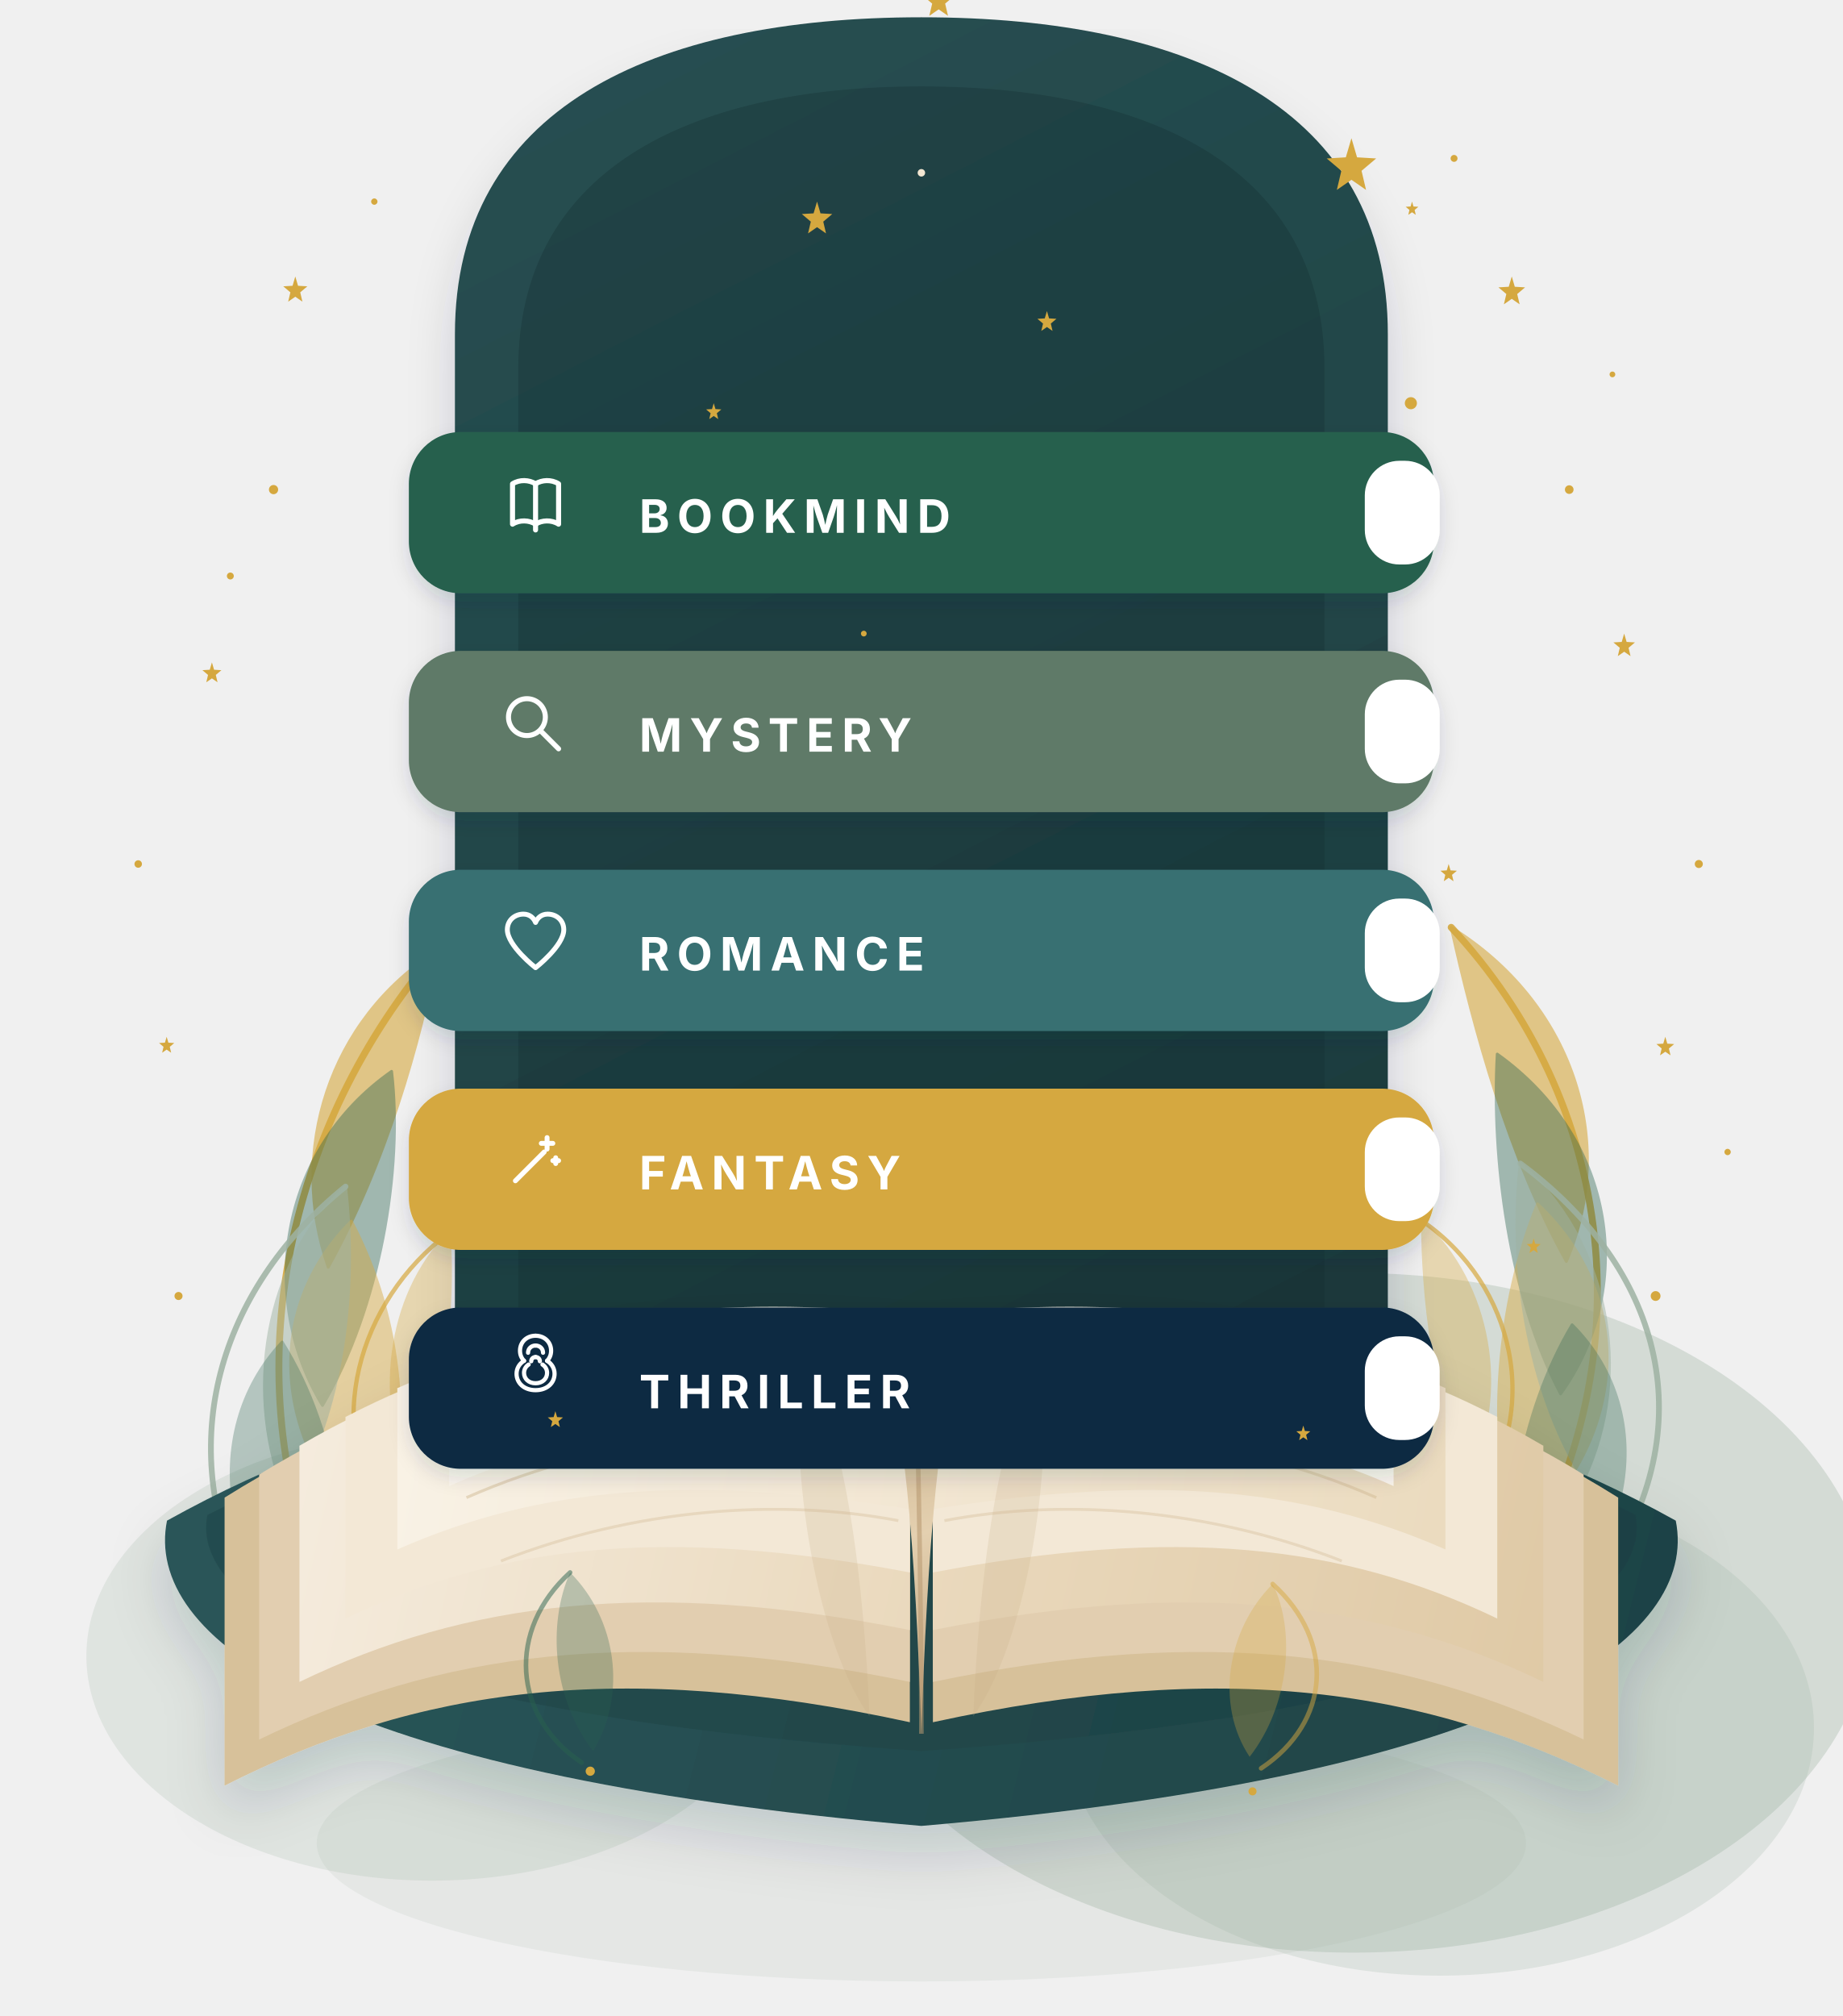
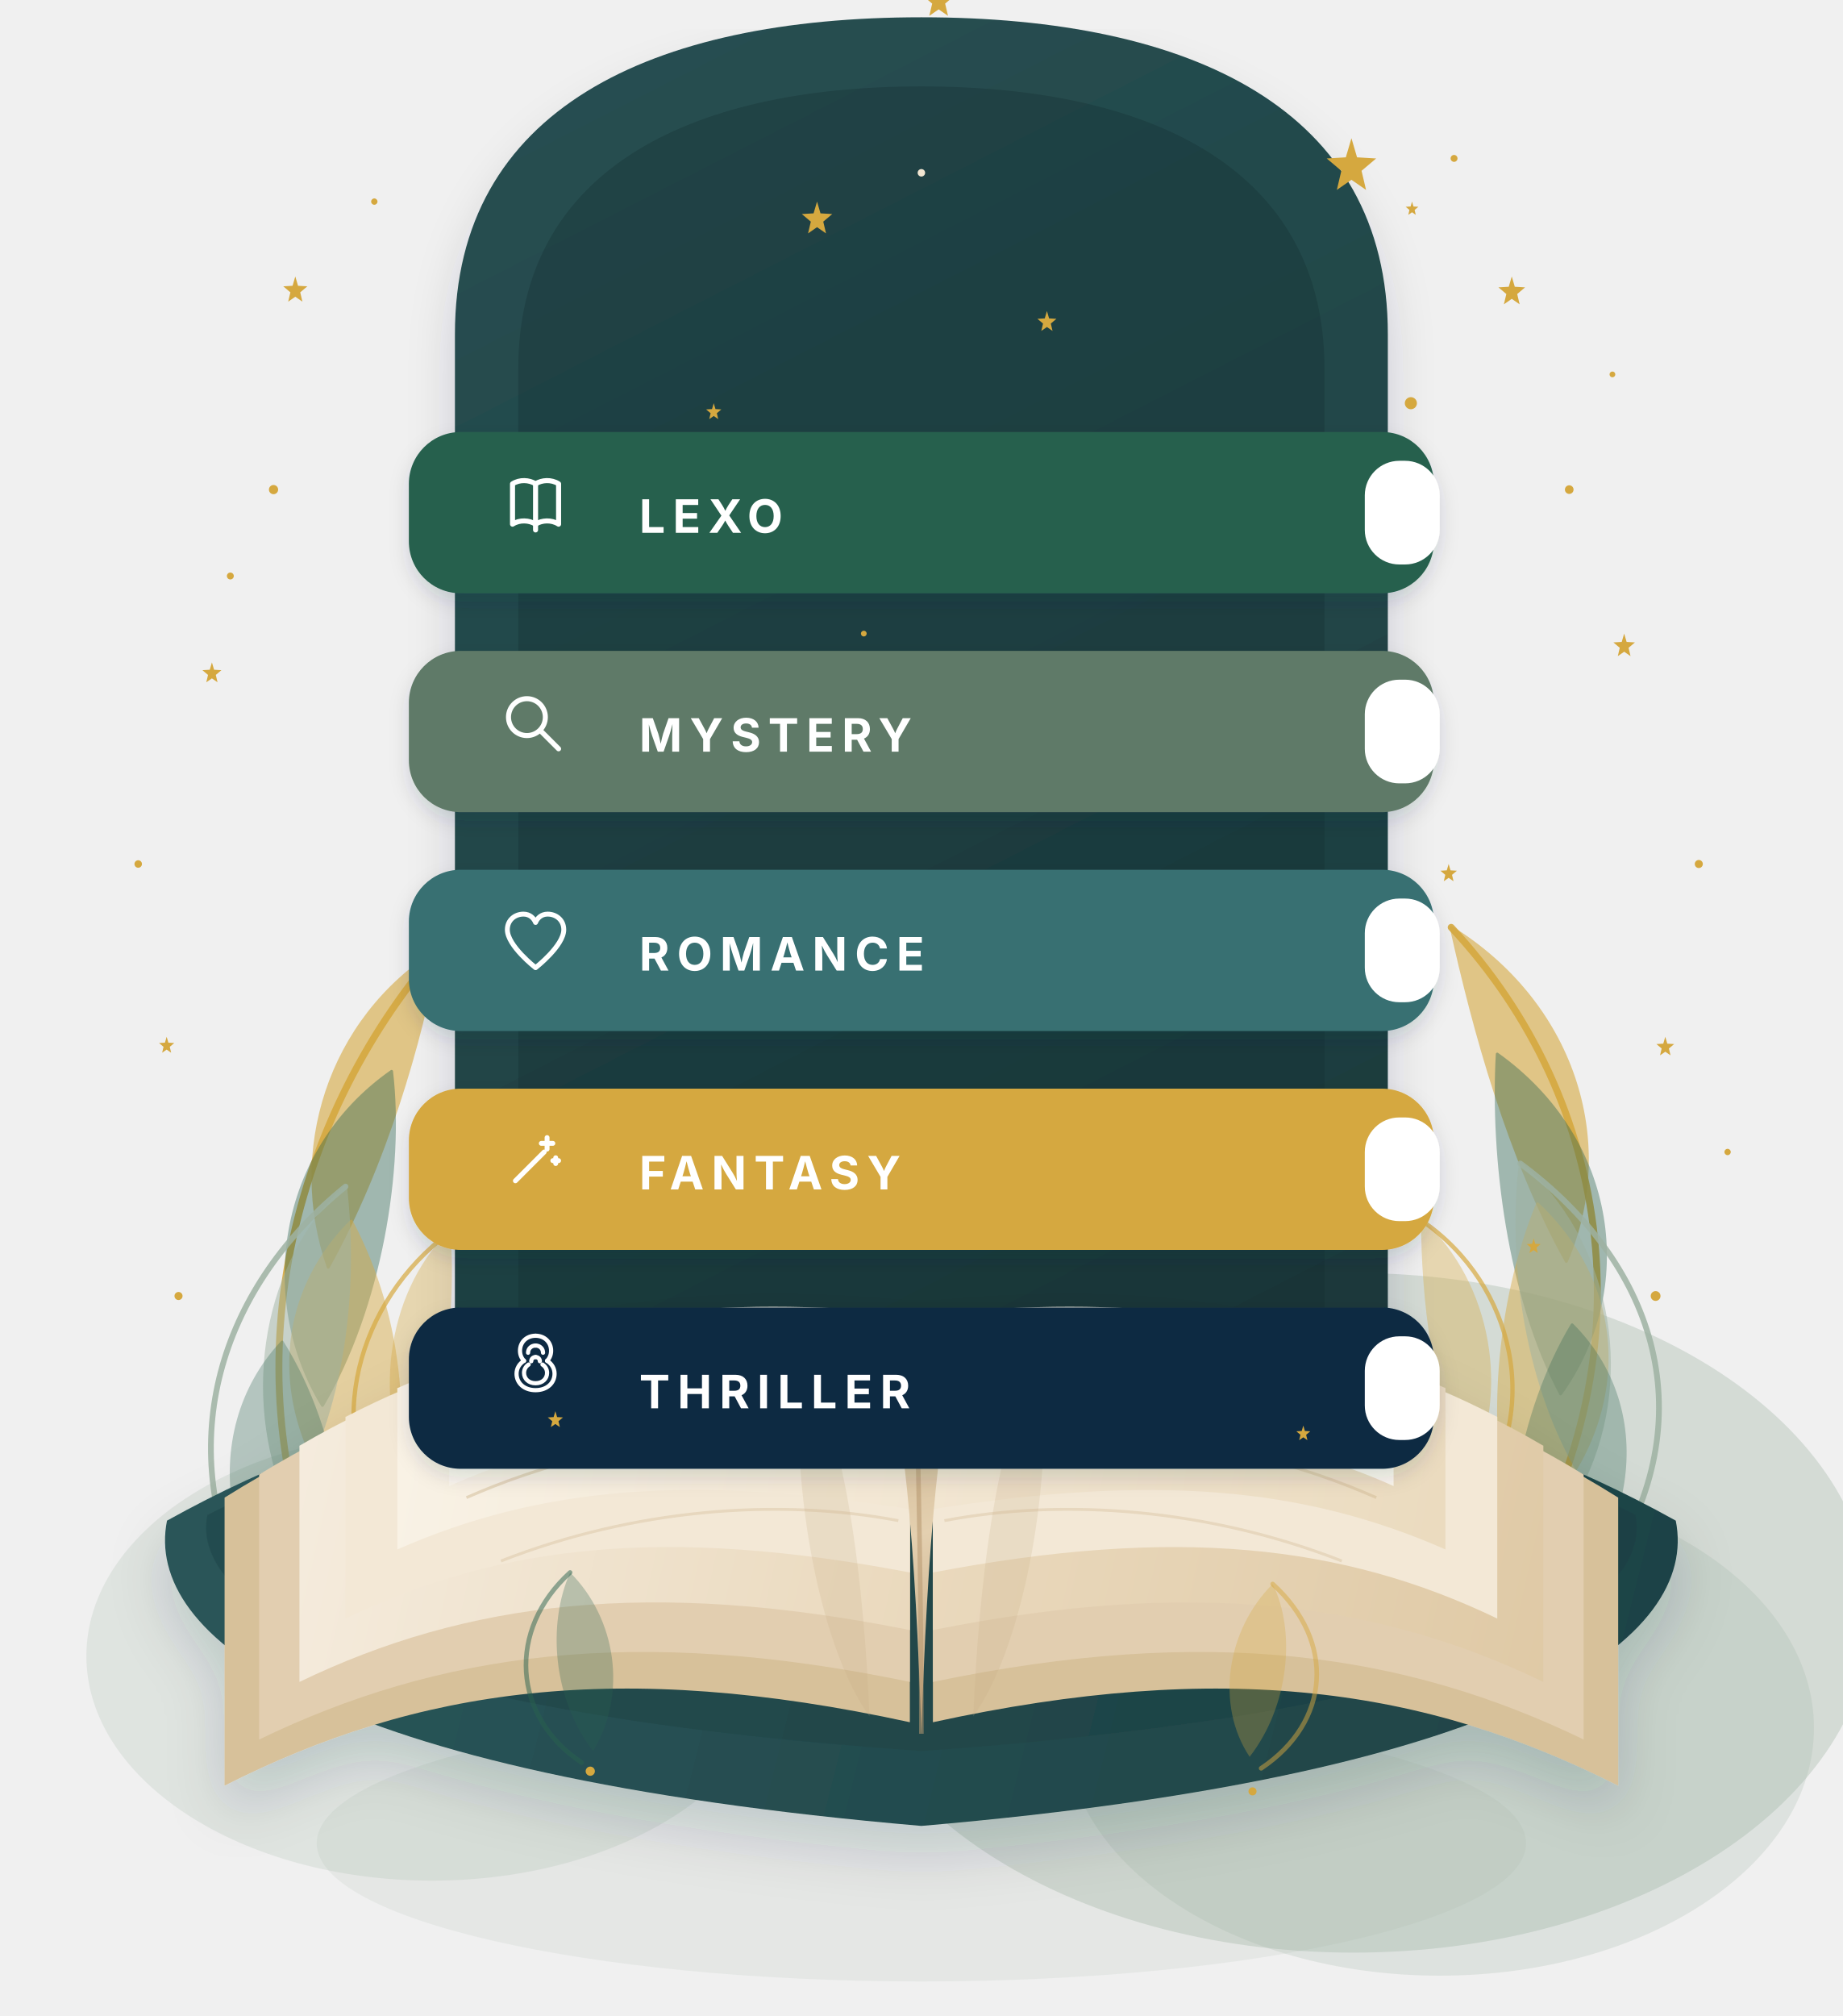
<svg xmlns="http://www.w3.org/2000/svg" viewBox="0 0 640 700" fill="none" role="img" aria-labelledby="heroArtTitle">
  <defs>
    <linearGradient id="archGrad" x1="190" y1="6" x2="450" y2="515" gradientUnits="userSpaceOnUse">
      <stop stop-color="#274f52" />
      <stop offset="0.55" stop-color="#204446" />
      <stop offset="1" stop-color="#193638" />
    </linearGradient>
    <linearGradient id="coverGrad" x1="80" y1="520" x2="560" y2="640" gradientUnits="userSpaceOnUse">
      <stop stop-color="#2a5558" />
      <stop offset="1" stop-color="#1e4346" />
    </linearGradient>
    <linearGradient id="pageTop" x1="80" y1="480" x2="560" y2="560" gradientUnits="userSpaceOnUse">
      <stop stop-color="#fbf6ec" />
      <stop offset="0.5" stop-color="#f2e6d2" />
      <stop offset="1" stop-color="#e8d7b8" />
    </linearGradient>
    <linearGradient id="pageMid" x1="100" y1="500" x2="540" y2="600" gradientUnits="userSpaceOnUse">
      <stop stop-color="#f5ecde" />
      <stop offset="0.5" stop-color="#ead9bd" />
      <stop offset="1" stop-color="#dfc9a5" />
    </linearGradient>
    <linearGradient id="spineGrad" x1="300" y1="470" x2="340" y2="610" gradientUnits="userSpaceOnUse">
      <stop stop-color="#c4aa82" />
      <stop offset="0.45" stop-color="#e4d0b0" />
      <stop offset="1" stop-color="#b6976f" />
    </linearGradient>
    <filter id="archShadow" x="-15%" y="-10%" width="130%" height="130%">
      <feDropShadow dx="0" dy="10" stdDeviation="8" flood-color="#102b43" flood-opacity="0.16" />
    </filter>
    <filter id="bookShadow" x="-20%" y="-15%" width="140%" height="140%">
      <feDropShadow dx="0" dy="10" stdDeviation="10" flood-color="#102b43" flood-opacity="0.16" />
    </filter>
    <filter id="barShadow" x="-8%" y="-30%" width="116%" height="160%">
      <feDropShadow dx="0" dy="3" stdDeviation="3.5" flood-color="#102b43" flood-opacity="0.14" />
    </filter>
  </defs>
  <ellipse cx="470" cy="560" rx="180" ry="118" fill="#9db2a2" opacity="0.34" />
  <ellipse cx="500" cy="600" rx="130" ry="86" fill="#9db2a2" opacity="0.22" />
  <ellipse cx="150" cy="575" rx="120" ry="78" fill="#9db2a2" opacity="0.2" />
  <ellipse cx="320" cy="640" rx="210" ry="48" fill="#9db2a2" opacity="0.14" />
  <path d="M158 515 V116 C158 38 226 6 320 6 C414 6 482 38 482 116 V515 Z" fill="url(#archGrad)" filter="url(#archShadow)" />
  <path d="M180 507 V128 C180 60 238 30 320 30 C402 30 460 60 460 128 V507 Z" fill="#132c2e" opacity="0.32" />
  <g fill="#d5a83f">
    <path transform="translate(278 70) scale(0.48)" d="M12 0 L14.5 8.5 L23 9 L16.5 14.5 L18.5 23 L12 18.5 L5.5 23 L7.5 14.5 L1 9 L9.5 8.5 Z" />
    <path transform="translate(360 108) scale(0.3)" d="M12 0 L14.5 8.5 L23 9 L16.5 14.5 L18.5 23 L12 18.5 L5.5 23 L7.5 14.5 L1 9 L9.5 8.5 Z" />
    <path transform="translate(245 140) scale(0.24)" d="M12 0 L14.5 8.5 L23 9 L16.5 14.5 L18.5 23 L12 18.5 L5.5 23 L7.5 14.5 L1 9 L9.5 8.5 Z" />
    <circle cx="340" cy="160" r="1.6" />
    <circle cx="280" cy="190" r="1.3" />
    <circle cx="370" cy="195" r="1.1" fill="#f2e6d2" />
    <circle cx="300" cy="220" r="1" />
    <circle cx="350" cy="230" r="1.2" />
  </g>
  <g stroke-linecap="round" stroke-linejoin="round">
    <path d="M116 560 C78 480 100 390 152 330" stroke="#d5a83f" stroke-width="2.4" fill="none" opacity="0.9" />
    <path d="M152 330 C114 354 100 400 114 440 C134 404 146 362 152 330 Z" fill="#d5a83f" opacity="0.6" stroke="#d5a83f" stroke-width="1" />
    <path d="M136 372 C96 400 90 452 112 488 C132 454 140 406 136 372 Z" fill="#28614e" opacity="0.4" stroke="#28614e" stroke-width="1" />
    <path d="M122 424 C88 458 98 508 132 536 C144 500 140 458 122 424 Z" fill="#d5a83f" opacity="0.46" stroke="#d5a83f" stroke-width="1" />
    <path d="M84 550 C60 498 78 446 120 412" stroke="#9db2a2" stroke-width="2" fill="none" opacity="0.85" />
    <path d="M120 412 C92 438 84 484 100 522 C120 490 124 446 120 412 Z" fill="#9db2a2" opacity="0.5" stroke="#9db2a2" stroke-width="1" />
    <path d="M98 466 C68 498 78 550 114 576 C124 542 118 498 98 466 Z" fill="#28614e" opacity="0.3" stroke="#28614e" stroke-width="1" />
    <path d="M134 528 C112 496 124 452 156 428" stroke="#d5a83f" stroke-width="1.5" fill="none" opacity="0.7" />
    <path d="M156 428 C134 450 130 488 144 516 C154 490 158 454 156 428 Z" fill="#d5a83f" opacity="0.36" stroke="#d5a83f" stroke-width="0.9" />
  </g>
  <g stroke-linecap="round" stroke-linejoin="round">
    <path d="M524 552 C574 472 560 382 504 322" stroke="#d5a83f" stroke-width="2.4" fill="none" opacity="0.9" />
    <path d="M504 322 C546 348 562 396 544 438 C524 402 512 358 504 322 Z" fill="#d5a83f" opacity="0.6" stroke="#d5a83f" stroke-width="1" />
    <path d="M520 366 C562 396 568 448 542 484 C524 450 518 402 520 366 Z" fill="#28614e" opacity="0.4" stroke="#28614e" stroke-width="1" />
    <path d="M534 418 C572 454 562 506 526 534 C516 498 520 452 534 418 Z" fill="#d5a83f" opacity="0.46" stroke="#d5a83f" stroke-width="1" />
    <path d="M560 542 C592 490 574 438 528 404" stroke="#9db2a2" stroke-width="2" fill="none" opacity="0.85" />
    <path d="M528 404 C558 430 568 476 550 514 C530 482 524 438 528 404 Z" fill="#9db2a2" opacity="0.5" stroke="#9db2a2" stroke-width="1" />
    <path d="M546 460 C578 492 566 544 528 568 C520 534 528 490 546 460 Z" fill="#28614e" opacity="0.3" stroke="#28614e" stroke-width="1" />
    <path d="M512 522 C536 490 526 446 494 424" stroke="#d5a83f" stroke-width="1.5" fill="none" opacity="0.7" />
    <path d="M494 424 C518 446 524 484 510 512 C498 486 494 450 494 424 Z" fill="#d5a83f" opacity="0.36" stroke="#d5a83f" stroke-width="0.9" />
  </g>
  <g filter="url(#bookShadow)">
    <path d="M58 528              C130 488 210 470 320 484              C430 470 510 488 582 528              C590 568 530 616 320 634              C110 616 50 568 58 528 Z" fill="url(#coverGrad)" />
    <path d="M72 526 C140 492 210 478 320 490 C430 478 500 492 568 526 C574 556 520 594 320 608 C120 594 66 556 72 526 Z" fill="#1a3d40" opacity="0.35" />
    <path d="M78 520 C145 478 215 462 316 482 L316 598 C215 576 145 586 78 620 Z" fill="#d7c19a" />
    <path d="M90 512 C152 474 220 460 316 478 L316 584 C220 564 152 574 90 604 Z" fill="#e2ceb0" />
    <path d="M104 502 C162 468 226 456 316 472 L316 566 C226 548 162 556 104 584 Z" fill="url(#pageMid)" />
    <path d="M120 492 C174 464 232 454 316 466 L316 546 C232 530 174 536 120 562 Z" fill="#f3e8d6" />
    <path d="M138 482 C188 460 240 452 316 460 L316 524 C240 512 188 516 138 538 Z" fill="url(#pageTop)" />
    <path d="M156 474 C200 456 248 450 316 456 L316 504 C248 494 200 496 156 516 Z" fill="#fbf6ec" />
    <path d="M562 520 C495 478 425 462 324 482 L324 598 C425 576 495 586 562 620 Z" fill="#d7c19a" />
    <path d="M550 512 C488 474 420 460 324 478 L324 584 C420 564 488 574 550 604 Z" fill="#e2ceb0" />
    <path d="M536 502 C478 468 414 456 324 472 L324 566 C414 548 478 556 536 584 Z" fill="url(#pageMid)" />
    <path d="M520 492 C466 464 408 454 324 466 L324 546 C408 530 466 536 520 562 Z" fill="#f3e8d6" />
    <path d="M502 482 C452 460 400 452 324 460 L324 524 C400 512 452 516 502 538 Z" fill="url(#pageTop)" />
    <path d="M484 474 C440 456 392 450 324 456 L324 504 C392 494 440 496 484 516 Z" fill="#fbf6ec" />
    <path d="M304 462 C314 484 318 540 320 602 C322 540 326 484 336 462 C326 456 314 456 304 462 Z" fill="url(#spineGrad)" />
    <path d="M318 468 C319 510 320 560 320 602" stroke="#b6976f" stroke-width="1.6" opacity="0.55" />
    <path d="M150 498 C205 474 260 468 308 480" stroke="#d2bb96" stroke-width="1.15" opacity="0.7" />
    <path d="M162 520 C212 498 266 494 310 504" stroke="#d2bb96" stroke-width="1" opacity="0.5" />
    <path d="M174 542 C220 524 270 520 312 528" stroke="#d2bb96" stroke-width="1" opacity="0.38" />
    <path d="M490 498 C435 474 380 468 332 480" stroke="#d2bb96" stroke-width="1.15" opacity="0.7" />
    <path d="M478 520 C428 498 374 494 330 504" stroke="#d2bb96" stroke-width="1" opacity="0.5" />
    <path d="M466 542 C420 524 370 520 328 528" stroke="#d2bb96" stroke-width="1" opacity="0.38" />
    <path d="M278 470 C294 496 300 550 302 596 C286 574 274 520 278 470 Z" fill="#c4aa82" opacity="0.2" />
    <path d="M362 470 C346 496 340 550 338 596 C354 574 366 520 362 470 Z" fill="#c4aa82" opacity="0.2" />
  </g>
  <g font-family="Inter, system-ui, sans-serif" font-size="16" font-weight="700" letter-spacing="2.6" fill="#ffffff">
    <g filter="url(#barShadow)">
      <rect x="142" y="150" width="356" height="56" rx="18" fill="#28614e" />
      <rect x="474" y="160" width="26" height="36" rx="12" fill="#ffffff" />
      <g transform="translate(174 164)" stroke="#ffffff" stroke-width="1.75" fill="none" stroke-linecap="round" stroke-linejoin="round">
        <path d="M12 4v16" />
        <path d="M12 4c-2.2-1.4-5.5-1.6-8 0v14c2.5-1.6 5.8-1.4 8 0" />
        <path d="M12 4c2.2-1.4 5.5-1.6 8 0v14c-2.5-1.6-5.8-1.4-8 0" />
      </g>
-       <text x="222" y="185">BOOKMIND</text>
+       <text x="222" y="185">LEXO</text>
    </g>
    <g filter="url(#barShadow)">
      <rect x="142" y="226" width="356" height="56" rx="18" fill="#5f7a68" />
      <rect x="474" y="236" width="26" height="36" rx="12" fill="#ffffff" />
      <g transform="translate(174 240)" stroke="#ffffff" stroke-width="1.75" fill="none" stroke-linecap="round">
        <circle cx="9" cy="9" r="6.4" />
        <path d="M14 14 L20 20" />
      </g>
      <text x="222" y="261">MYSTERY</text>
    </g>
    <g filter="url(#barShadow)">
      <rect x="142" y="302" width="356" height="56" rx="18" fill="#376f72" />
      <rect x="474" y="312" width="26" height="36" rx="12" fill="#ffffff" />
      <g transform="translate(174 315)" stroke="#ffffff" stroke-width="1.7" fill="none" stroke-linecap="round" stroke-linejoin="round">
        <path d="M12 21 C12 21 2.2 13.4 2.2 7.8 C2.2 4.5 4.8 2.4 7.8 2.4 C10 2.4 11.4 3.8 12 5.3 C12.6 3.8 14 2.4 16.2 2.4 C19.2 2.4 21.8 4.5 21.8 7.8 C21.8 13.4 12 21 12 21 Z" />
      </g>
      <text x="222" y="337">ROMANCE</text>
    </g>
    <g filter="url(#barShadow)">
      <rect x="142" y="378" width="356" height="56" rx="18" fill="#d5a83f" />
      <rect x="474" y="388" width="26" height="36" rx="12" fill="#ffffff" />
      <g transform="translate(174 391)" stroke="#ffffff" stroke-width="1.7" fill="none" stroke-linecap="round" stroke-linejoin="round">
        <path d="M5 19 L15 9" />
        <path d="M16 4v4" />
        <path d="M14 6h4" />
        <path d="M19 11v2" />
        <path d="M18 12h2" />
      </g>
      <text x="222" y="413">FANTASY</text>
    </g>
    <g filter="url(#barShadow)">
      <rect x="142" y="454" width="356" height="56" rx="18" fill="#102b43" />
      <rect x="474" y="464" width="26" height="36" rx="12" fill="#ffffff" />
      <g transform="translate(174 461)" stroke="#ffffff" stroke-width="1.45" fill="none" stroke-linecap="round">
        <path d="M12 2.8c-3.1 0-5.4 2.2-5.4 5.2 0 1.4.5 2.6 1.4 3.5" />
        <path d="M12 2.8c3.1 0 5.4 2.2 5.4 5.2 0 1.4-.5 2.6-1.4 3.5" />
        <path d="M8 11.5c-1.6 1-2.6 2.6-2.6 4.5 0 3.2 2.6 5.7 6.6 5.7s6.6-2.5 6.6-5.7c0-1.9-1-3.5-2.6-4.5" />
        <path d="M12 6.2c-1.5 0-2.6 1.1-2.6 2.5" />
        <path d="M12 6.2c1.5 0 2.6 1.1 2.6 2.5" />
        <path d="M9.6 12.8c-1 .65-1.6 1.7-1.6 2.9 0 2 1.6 3.6 4 3.6s4-1.6 4-3.6c0-1.2-.6-2.25-1.6-2.9" />
        <path d="M12 10.2c-.85 0-1.5.65-1.5 1.45" />
        <path d="M12 10.2c.85 0 1.5.65 1.5 1.45" />
      </g>
      <text x="222" y="489">THRILLER</text>
    </g>
  </g>
  <g fill="#d5a83f">
    <path transform="translate(460 48) scale(0.78)" d="M12 0 L14.5 8.5 L23 9 L16.5 14.5 L18.5 23 L12 18.5 L5.5 23 L7.5 14.5 L1 9 L9.5 8.5 Z" />
    <path transform="translate(520 96) scale(0.42)" d="M12 0 L14.5 8.5 L23 9 L16.5 14.5 L18.5 23 L12 18.5 L5.5 23 L7.5 14.5 L1 9 L9.5 8.5 Z" />
    <path transform="translate(98 96) scale(0.38)" d="M12 0 L14.5 8.5 L23 9 L16.5 14.5 L18.5 23 L12 18.5 L5.5 23 L7.5 14.5 L1 9 L9.5 8.5 Z" />
    <path transform="translate(560 220) scale(0.34)" d="M12 0 L14.5 8.5 L23 9 L16.5 14.5 L18.5 23 L12 18.5 L5.5 23 L7.5 14.5 L1 9 L9.5 8.5 Z" />
    <path transform="translate(70 230) scale(0.3)" d="M12 0 L14.5 8.5 L23 9 L16.5 14.5 L18.5 23 L12 18.5 L5.5 23 L7.5 14.5 L1 9 L9.5 8.5 Z" />
    <path transform="translate(500 300) scale(0.26)" d="M12 0 L14.5 8.5 L23 9 L16.5 14.5 L18.5 23 L12 18.5 L5.5 23 L7.5 14.5 L1 9 L9.5 8.5 Z" />
    <path transform="translate(575 360) scale(0.28)" d="M12 0 L14.5 8.5 L23 9 L16.5 14.5 L18.5 23 L12 18.5 L5.5 23 L7.5 14.5 L1 9 L9.5 8.5 Z" />
    <path transform="translate(55 360) scale(0.24)" d="M12 0 L14.5 8.5 L23 9 L16.5 14.5 L18.5 23 L12 18.5 L5.5 23 L7.5 14.5 L1 9 L9.5 8.5 Z" />
    <path transform="translate(530 430) scale(0.22)" d="M12 0 L14.5 8.5 L23 9 L16.5 14.5 L18.5 23 L12 18.5 L5.5 23 L7.5 14.5 L1 9 L9.5 8.5 Z" />
    <path transform="translate(488 70) scale(0.2)" d="M12 0 L14.5 8.5 L23 9 L16.5 14.5 L18.5 23 L12 18.5 L5.5 23 L7.5 14.5 L1 9 L9.5 8.5 Z" />
    <circle cx="490" cy="140" r="2.1" />
    <circle cx="545" cy="170" r="1.5" />
    <circle cx="95" cy="170" r="1.6" />
    <circle cx="590" cy="300" r="1.4" />
    <circle cx="48" cy="300" r="1.3" />
    <circle cx="575" cy="450" r="1.7" />
    <circle cx="62" cy="450" r="1.4" />
    <circle cx="505" cy="55" r="1.2" />
    <circle cx="130" cy="70" r="1.1" />
    <circle cx="560" cy="130" r="1" />
    <circle cx="80" cy="200" r="1.2" />
    <circle cx="600" cy="400" r="1.1" />
    <path transform="translate(320 -6) scale(0.5)" d="M12 0 L14.5 8.5 L23 9 L16.5 14.5 L18.5 23 L12 18.5 L5.5 23 L7.5 14.5 L1 9 L9.5 8.5 Z" />
    <path transform="translate(190 490) scale(0.24)" d="M12 0 L14.5 8.5 L23 9 L16.5 14.5 L18.5 23 L12 18.5 L5.5 23 L7.5 14.5 L1 9 L9.5 8.5 Z" />
    <path transform="translate(450 495) scale(0.22)" d="M12 0 L14.5 8.5 L23 9 L16.5 14.5 L18.5 23 L12 18.5 L5.5 23 L7.5 14.5 L1 9 L9.5 8.5 Z" />
    <circle cx="205" cy="615" r="1.6" />
    <circle cx="435" cy="622" r="1.4" />
    <circle cx="320" cy="60" r="1.3" fill="#f2e6d2" />
  </g>
  <g stroke-linecap="round" stroke-linejoin="round">
    <path d="M198 546 C176 566 178 596 202 612" stroke="#28614e" stroke-width="1.6" fill="none" opacity="0.5" />
    <path d="M198 546 C214 562 218 588 206 608 C192 590 190 564 198 546 Z" fill="#28614e" opacity="0.28" />
    <path d="M442 550 C464 570 462 598 438 614" stroke="#d5a83f" stroke-width="1.6" fill="none" opacity="0.5" />
    <path d="M442 550 C426 566 422 592 434 610 C448 592 450 566 442 550 Z" fill="#d5a83f" opacity="0.3" />
  </g>
</svg>
